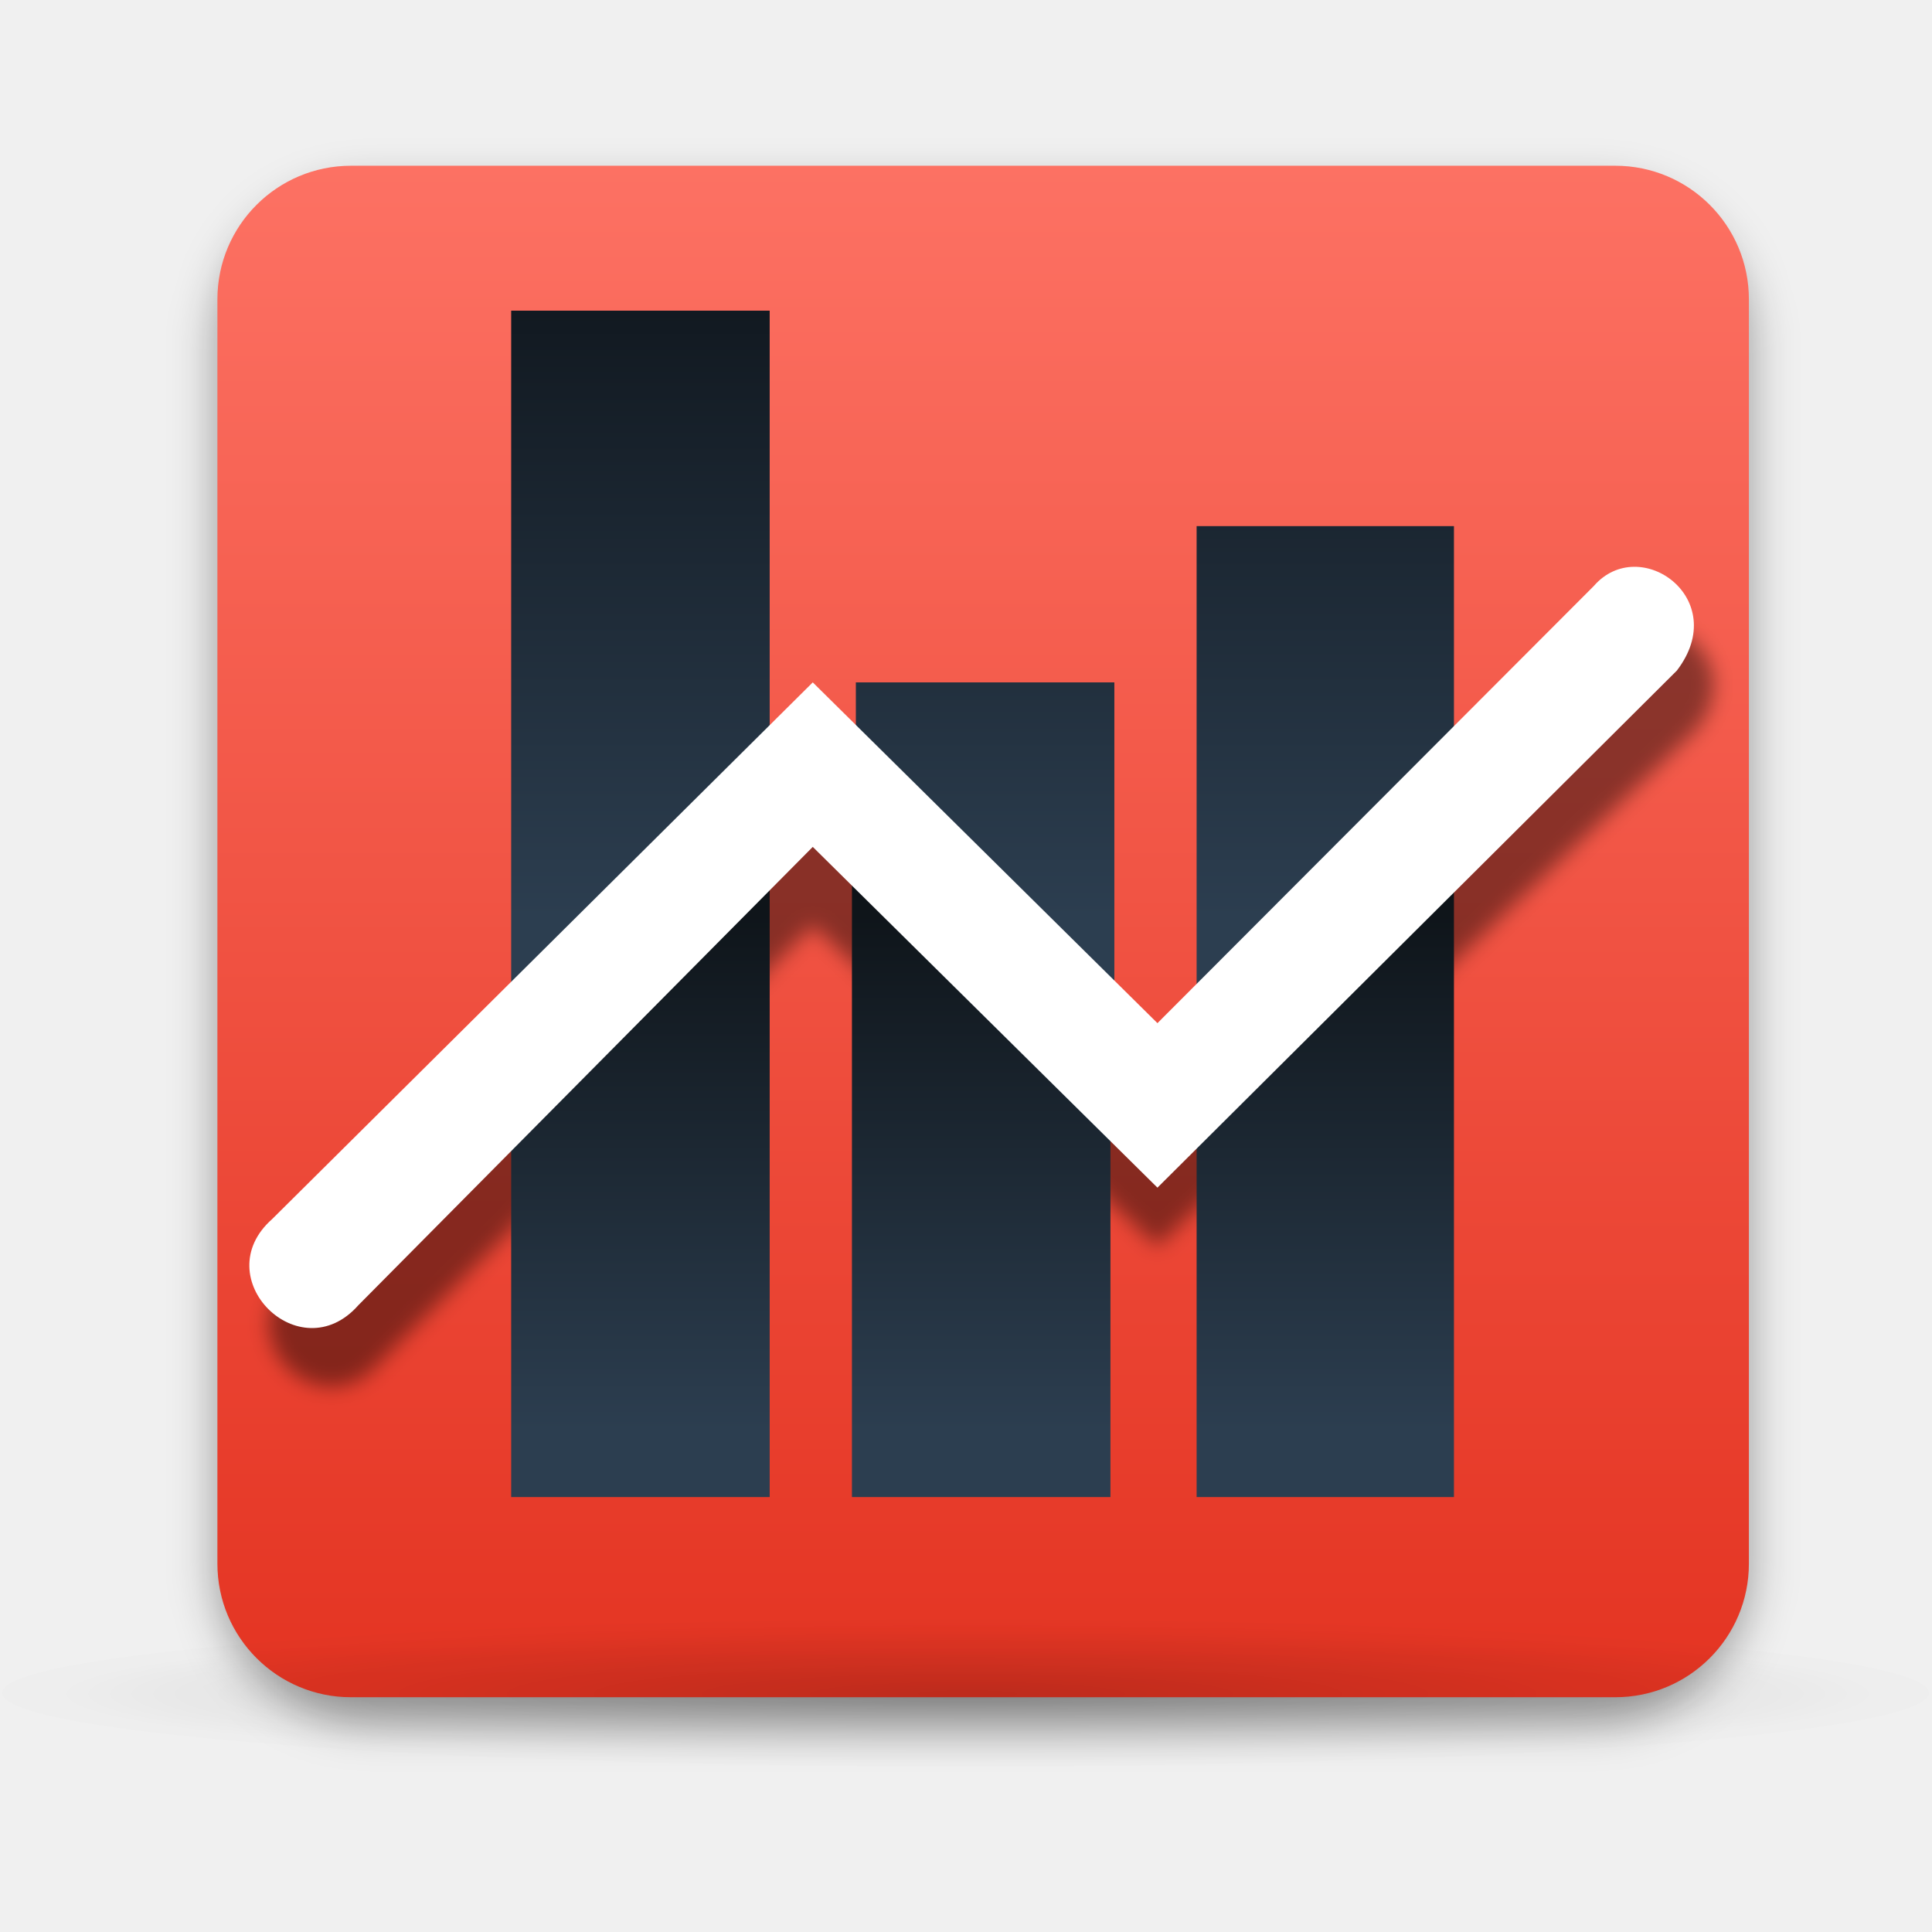
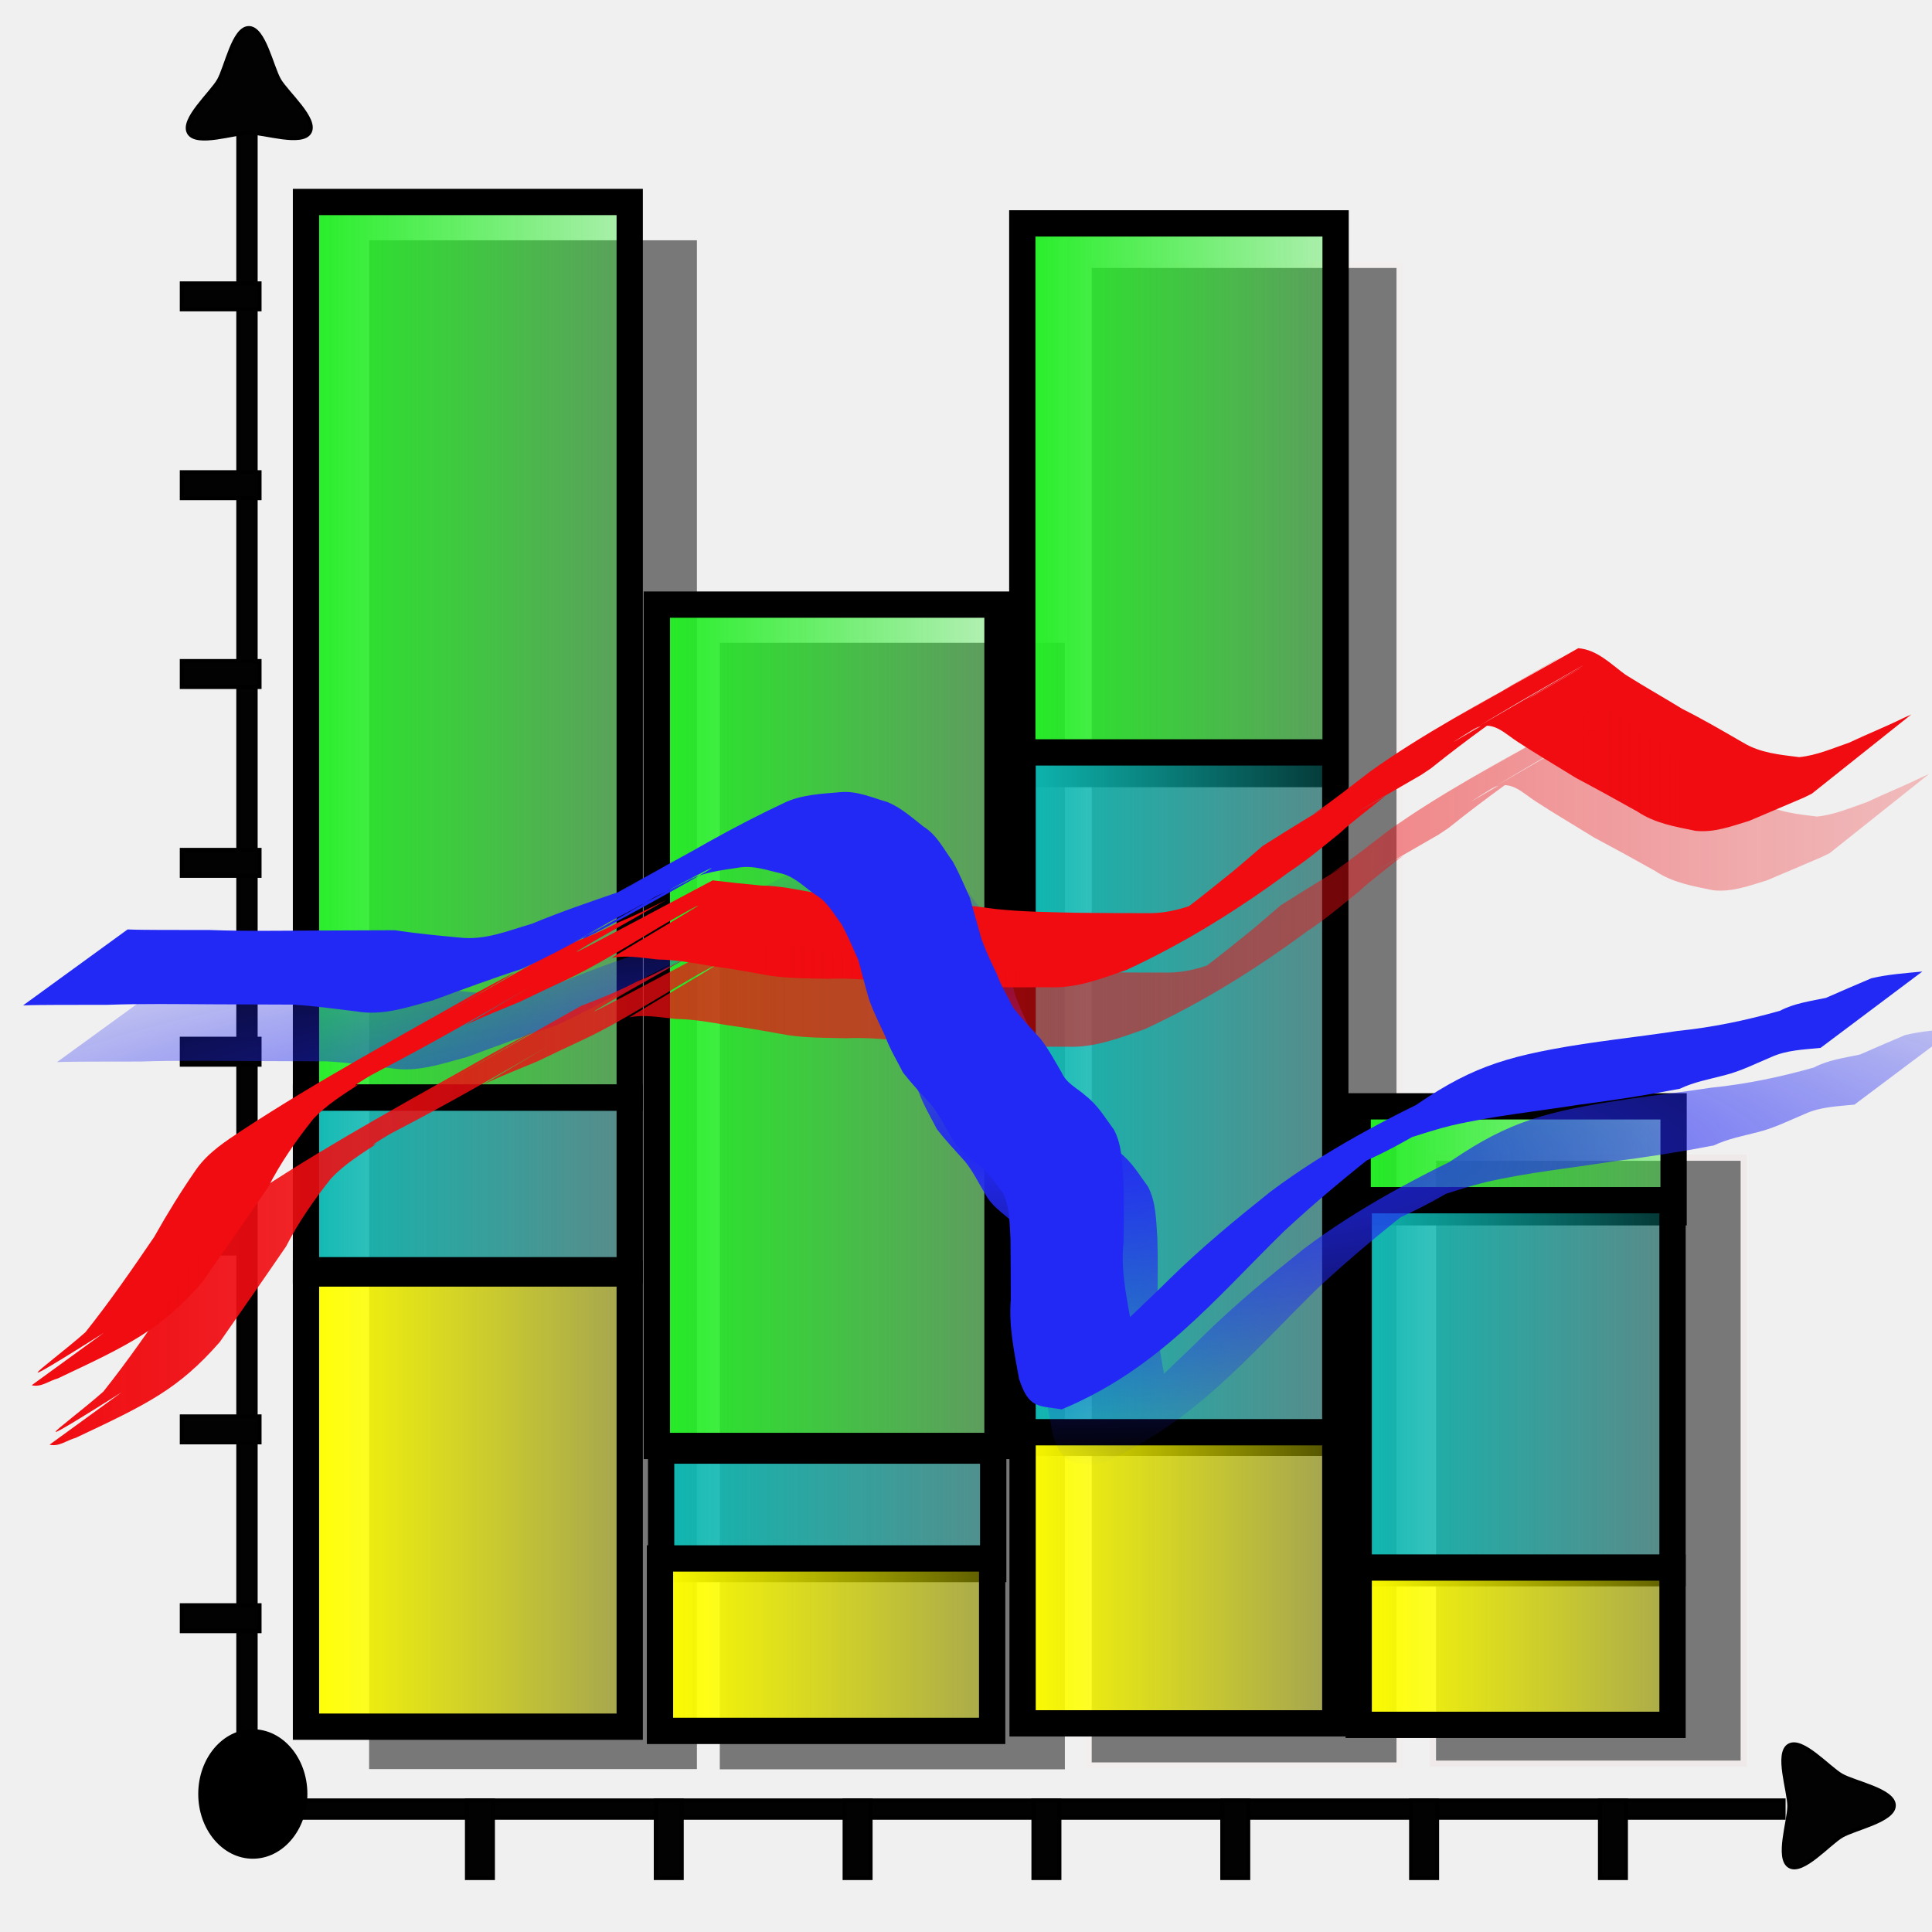
- <svg xmlns="http://www.w3.org/2000/svg" xmlns:xlink="http://www.w3.org/1999/xlink" width="256" height="256" id="svg11454" version="1.0">
+ <svg xmlns="http://www.w3.org/2000/svg" xmlns:xlink="http://www.w3.org/1999/xlink" width="48" height="48" id="svg11454" version="1.0">
  <defs id="defs11456">
-     <linearGradient id="linearGradient14341">
-       <stop style="stop-color:#000000;stop-opacity:0.519" offset="0" id="stop14337" />
-       <stop style="stop-color:#000000;stop-opacity:0.02" offset="1" id="stop14339" />
-     </linearGradient>
-     <linearGradient id="linearGradient14238">
-       <stop style="stop-color:#10171e;stop-opacity:1" offset="0" id="stop14234" />
-       <stop style="stop-color:#2c3e50;stop-opacity:1" offset="1" id="stop14236" />
-     </linearGradient>
-     <linearGradient id="linearGradient14230">
-       <stop style="stop-color:#2c3e50;stop-opacity:1;" offset="0" id="stop14226" />
-       <stop style="stop-color:#0c1115;stop-opacity:1" offset="1" id="stop14228" />
-     </linearGradient>
-     <linearGradient id="linearGradient14469">
-       <stop id="stop14465" offset="0" style="stop-color:#2c3e50;stop-opacity:1" />
-       <stop id="stop14467" offset="1" style="stop-color:#ea6254;stop-opacity:0;" />
-     </linearGradient>
-     <linearGradient id="linearGradient14418">
-       <stop style="stop-color:#fd7264;stop-opacity:1" offset="0" id="stop14414" />
-       <stop style="stop-color:#e43422;stop-opacity:1" offset="1" id="stop14416" />
+     <linearGradient id="linearGradient3067">
+       <stop style="stop-color:yellow;stop-opacity:1;" offset="0" id="stop3069" />
+       <stop style="stop-color:yellow;stop-opacity:0;" offset="1" id="stop3071" />
    </linearGradient>
    <linearGradient id="linearGradient4733">
      <stop style="stop-color:black;stop-opacity:1;" offset="0" id="stop4735" />
      <stop style="stop-color:black;stop-opacity:0;" offset="1" id="stop4737" />
    </linearGradient>
-     <linearGradient xlink:href="#linearGradient4733" id="linearGradient11620" gradientUnits="userSpaceOnUse" x1="181" y1="427" x2="544" y2="427" />
-     <linearGradient xlink:href="#linearGradient4733" id="linearGradient11622" gradientUnits="userSpaceOnUse" x1="181" y1="427" x2="544" y2="427" />
-     <linearGradient xlink:href="#linearGradient4733" id="linearGradient11624" gradientUnits="userSpaceOnUse" x1="181" y1="427" x2="544" y2="427" />
-     <linearGradient xlink:href="#linearGradient4733" id="linearGradient11626" gradientUnits="userSpaceOnUse" gradientTransform="matrix(0.998,0,0,1.33,-392,126)" x1="181" y1="427" x2="544" y2="427" />
-     <linearGradient xlink:href="#linearGradient4733" id="linearGradient11628" gradientUnits="userSpaceOnUse" gradientTransform="matrix(0.992,0,0,2.72,-387,-173)" x1="181" y1="427" x2="544" y2="427" />
-     <linearGradient xlink:href="#linearGradient4733" id="linearGradient11630" gradientUnits="userSpaceOnUse" gradientTransform="matrix(0.99,0,0,4.4,-386,-1910)" x1="181" y1="427" x2="544" y2="427" />
-     <radialGradient xlink:href="#linearGradient14469" id="radialGradient14454" gradientUnits="userSpaceOnUse" gradientTransform="rotate(180,-19.3,16.5)" cx="-19.2" cy="16.5" fx="-19.2" fy="16.5" r="19.5" />
-     <linearGradient xlink:href="#linearGradient14230" id="linearGradient14232" x1="-25" y1="29.2" x2="-25" y2="14.8" gradientUnits="userSpaceOnUse" gradientTransform="translate(2)" />
-     <linearGradient xlink:href="#linearGradient14238" id="linearGradient14240" x1="-28.2" y1="-0.266" x2="-28.2" y2="16.1" gradientUnits="userSpaceOnUse" gradientTransform="translate(2)" />
-     <linearGradient xlink:href="#linearGradient14418" id="linearGradient14242" x1="-34.6" y1="-3.62" x2="-34.6" y2="35.7" gradientUnits="userSpaceOnUse" gradientTransform="translate(2)" />
-     <filter style="color-interpolation-filters:sRGB" id="filter14329" x="-0.036" width="1.07" y="-0.036" height="1.07">
-       <feGaussianBlur stdDeviation="0.586" id="feGaussianBlur14331" />
-     </filter>
-     <radialGradient xlink:href="#linearGradient14341" id="radialGradient14343" cx="-27.2" cy="23.2" fx="-27.2" fy="23.2" r="21.5" gradientUnits="userSpaceOnUse" gradientTransform="matrix(1.09,0,0,0.083,12,34)" />
-     <filter style="color-interpolation-filters:sRGB" id="filter14450" x="-0.017" width="1.03" y="-0.031" height="1.06">
-       <feGaussianBlur stdDeviation="0.253" id="feGaussianBlur14452" />
-     </filter>
+     <linearGradient id="linearGradient11408">
+       <stop style="stop-color:#0eb8b2;stop-opacity:1;" offset="0" id="stop11410" />
+       <stop style="stop-color:#0eb8b2;stop-opacity:0;" offset="1" id="stop11412" />
+     </linearGradient>
+     <linearGradient id="linearGradient11392">
+       <stop style="stop-color:#24ee26;stop-opacity:1;" offset="0" id="stop11394" />
+       <stop style="stop-color:#24ee26;stop-opacity:0;" offset="1" id="stop11396" />
+     </linearGradient>
+     <linearGradient id="linearGradient11373">
+       <stop style="stop-color:#0eb8b2;stop-opacity:1;" offset="0" id="stop11375" />
+       <stop style="stop-color:#0eb8b2;stop-opacity:0;" offset="1" id="stop11377" />
+     </linearGradient>
+     <linearGradient id="linearGradient11357">
+       <stop style="stop-color:#24ee26;stop-opacity:1;" offset="0" id="stop11359" />
+       <stop style="stop-color:#24ee26;stop-opacity:0;" offset="1" id="stop11361" />
+     </linearGradient>
+     <linearGradient id="linearGradient11346">
+       <stop style="stop-color:#0eb8b2;stop-opacity:1;" offset="0" id="stop11348" />
+       <stop style="stop-color:#0eb8b2;stop-opacity:0;" offset="1" id="stop11350" />
+     </linearGradient>
+     <linearGradient id="linearGradient11314">
+       <stop style="stop-color:#24ee26;stop-opacity:1;" offset="0" id="stop11316" />
+       <stop style="stop-color:#24ee26;stop-opacity:0;" offset="1" id="stop11318" />
+     </linearGradient>
+     <linearGradient id="linearGradient11306">
+       <stop style="stop-color:#0eb8b2;stop-opacity:1;" offset="0" id="stop11308" />
+       <stop style="stop-color:#0eb8b2;stop-opacity:0;" offset="1" id="stop11310" />
+     </linearGradient>
+     <linearGradient id="linearGradient11290">
+       <stop style="stop-color:#24ee26;stop-opacity:1;" offset="0" id="stop11292" />
+       <stop style="stop-color:#24ee26;stop-opacity:0;" offset="1" id="stop11294" />
+     </linearGradient>
+     <linearGradient id="linearGradient4644">
+       <stop style="stop-color:#2329f4;stop-opacity:1;" offset="0" id="stop4646" />
+       <stop style="stop-color:#2329f4;stop-opacity:0;" offset="1" id="stop4648" />
+     </linearGradient>
+     <linearGradient id="linearGradient4628">
+       <stop style="stop-color:#f00c11;stop-opacity:1;" offset="0" id="stop4630" />
+       <stop style="stop-color:#f00c11;stop-opacity:0;" offset="1" id="stop4632" />
+     </linearGradient>
+     <linearGradient xlink:href="#linearGradient4733" id="linearGradient11620" gradientUnits="userSpaceOnUse" x1="181.459" y1="427.362" x2="544.327" y2="427.362" />
+     <linearGradient xlink:href="#linearGradient4733" id="linearGradient11622" gradientUnits="userSpaceOnUse" x1="181.459" y1="427.362" x2="544.327" y2="427.362" />
+     <linearGradient xlink:href="#linearGradient4733" id="linearGradient11624" gradientUnits="userSpaceOnUse" x1="181.459" y1="427.362" x2="544.327" y2="427.362" />
+     <linearGradient xlink:href="#linearGradient4733" id="linearGradient11626" gradientUnits="userSpaceOnUse" gradientTransform="matrix(0.99801,0,0,1.332936,-391.8582,125.6866)" x1="181.459" y1="427.362" x2="544.327" y2="427.362" />
+     <linearGradient xlink:href="#linearGradient4733" id="linearGradient11628" gradientUnits="userSpaceOnUse" gradientTransform="matrix(0.992374,0,0,2.724802,-387.3596,-173.1325)" x1="181.459" y1="427.362" x2="544.327" y2="427.362" />
+     <linearGradient xlink:href="#linearGradient4733" id="linearGradient11630" gradientUnits="userSpaceOnUse" gradientTransform="matrix(0.990354,0,0,4.401673,-385.933,-1913.401)" x1="181.459" y1="427.362" x2="544.327" y2="427.362" />
+     <linearGradient xlink:href="#linearGradient11290" id="linearGradient3852" gradientUnits="userSpaceOnUse" gradientTransform="matrix(0.136203,0,0,0.136203,116.6704,-9.84644)" x1="-795.607" y1="206.209" x2="-666.788" y2="206.209" />
+     <linearGradient xlink:href="#linearGradient11306" id="linearGradient3854" gradientUnits="userSpaceOnUse" gradientTransform="matrix(0.136203,0,0,0.136203,116.6704,-9.84644)" x1="-795.607" y1="347.638" x2="-673.253" y2="347.638" />
+     <linearGradient xlink:href="#linearGradient3067" id="linearGradient3856" gradientUnits="userSpaceOnUse" gradientTransform="matrix(3.158706,0,0,3.158706,80.30318,-6.127815)" x1="-22.832" y1="17.423" x2="-17.261" y2="17.423" />
+     <linearGradient xlink:href="#linearGradient11314" id="linearGradient3858" gradientUnits="userSpaceOnUse" gradientTransform="matrix(0.136203,0,0,0.136203,116.6704,-9.84644)" x1="-702.749" y1="305.638" x2="-575.824" y2="305.638" />
+     <linearGradient xlink:href="#linearGradient11346" id="linearGradient3860" gradientUnits="userSpaceOnUse" gradientTransform="matrix(0.136203,0,0,0.136203,116.6704,-9.84644)" x1="-701.607" y1="433.924" x2="-564.037" y2="433.924" />
+     <linearGradient xlink:href="#linearGradient3067" id="linearGradient3862" gradientUnits="userSpaceOnUse" gradientTransform="matrix(0.136203,0,0,0.136203,116.6704,-9.57403)" x1="-701.892" y1="467.638" x2="-564.323" y2="467.638" />
+     <linearGradient xlink:href="#linearGradient11357" id="linearGradient3864" gradientUnits="userSpaceOnUse" gradientTransform="matrix(0.136203,0,0,0.136203,116.6704,-9.84644)" x1="-605.892" y1="166.209" x2="-483.163" y2="166.209" />
+     <linearGradient xlink:href="#linearGradient11373" id="linearGradient3866" gradientUnits="userSpaceOnUse" gradientTransform="matrix(0.136203,0,0,0.136203,116.6704,-9.84644)" x1="-605.321" y1="324.781" x2="-486.967" y2="324.781" />
+     <linearGradient xlink:href="#linearGradient3067" id="linearGradient3868" gradientUnits="userSpaceOnUse" gradientTransform="matrix(3.158706,0,0,3.158706,-1.823179,-6.127815)" x1="11.349" y1="18.31" x2="16.636" y2="18.31" />
+     <linearGradient xlink:href="#linearGradient11392" id="linearGradient3870" gradientUnits="userSpaceOnUse" gradientTransform="matrix(0.136203,0,0,0.136203,116.6704,-9.84644)" x1="-516.605" y1="341.126" x2="-381.235" y2="341.126" />
+     <linearGradient xlink:href="#linearGradient11408" id="linearGradient3872" gradientUnits="userSpaceOnUse" gradientTransform="matrix(0.136203,0,0,0.136203,116.6704,-9.84644)" x1="-516.747" y1="401.336" x2="-400.487" y2="401.336" />
+     <linearGradient xlink:href="#linearGradient3067" id="linearGradient3874" gradientUnits="userSpaceOnUse" gradientTransform="matrix(0.136203,0,0,0.136203,116.6704,-9.84644)" x1="-516.747" y1="470.036" x2="-384.325" y2="470.036" />
+     <radialGradient xlink:href="#linearGradient4644" id="radialGradient3876" gradientUnits="userSpaceOnUse" gradientTransform="matrix(0.219481,3.904186e-8,0,4.427511e-2,-46.118,15.4531)" cx="363.429" cy="476.362" fx="363.429" fy="476.362" r="251.443" />
+     <linearGradient xlink:href="#linearGradient4628" id="linearGradient3878" gradientUnits="userSpaceOnUse" gradientTransform="matrix(0.136203,0,0,0.136203,-15.85271,-28.33802)" x1="110.016" y1="454.934" x2="759.385" y2="454.934" />
  </defs>
-   <g id="layer1" transform="translate(38.8,213)">
-     <g id="g14352" transform="matrix(5.19,0,0,5.19,181,-175)">
-       <rect ry="3.89" rx="3.89" style="fill:#000000;fill-opacity:0.373;stroke:none;stroke-width:0.585;stroke-miterlimit:4;stroke-dasharray:none;filter:url(#filter14329)" id="rect14208" width="39.1" height="39.1" x="-36.8" y="-2.49" />
-       <rect ry="3.41" rx="3.41" y="-3.09" x="-36.8" height="39.1" width="39.1" id="rect14280" style="fill:url(#linearGradient14242);fill-opacity:1;stroke-width:0.585;stroke-miterlimit:4;stroke-dasharray:none" />
-       <path style="color:#000000;font-style:normal;font-variant:normal;font-weight:normal;font-stretch:normal;font-size:medium;line-height:normal;font-family:sans-serif;font-variant-ligatures:normal;font-variant-position:normal;font-variant-caps:normal;font-variant-numeric:normal;font-variant-alternates:normal;font-feature-settings:normal;text-indent:0;text-align:start;text-decoration:none;text-decoration-line:none;text-decoration-style:solid;text-decoration-color:#000000;letter-spacing:normal;word-spacing:normal;text-transform:none;writing-mode:lr-tb;direction:ltr;text-orientation:mixed;dominant-baseline:auto;baseline-shift:baseline;text-anchor:start;white-space:normal;shape-padding:0;clip-rule:nonzero;display:inline;overflow:visible;visibility:visible;opacity:1;isolation:auto;mix-blend-mode:normal;color-interpolation:sRGB;color-interpolation-filters:linearRGB;solid-color:#000000;solid-opacity:1;vector-effect:none;fill:#000000;fill-opacity:0.431;fill-rule:nonzero;stroke:none;stroke-width:3;stroke-linecap:round;stroke-linejoin:miter;stroke-miterlimit:4;stroke-dasharray:none;stroke-dashoffset:0;stroke-opacity:1;color-rendering:auto;image-rendering:auto;shape-rendering:auto;text-rendering:auto;enable-background:accumulate;filter:url(#filter14450)" d="m -1.16,9.1 -11.64,11.2 -8.8,-8.7 -13.3,13.7 c -1.7,1.5 0.7,3.9 2.2,2.2 l 11.1,-11.2 8.8,8.2 L 0.96,11.3 C 2.37,9.5 0.01,7.8 -1.16,9.1 Z" id="path14561" />
-       <path d="m -5.23,30.9 v 0 -15.8 l -6.57,6.5 v 9.3 h 6.47 z m -15.37,0 v 0 -15.8 l 6.6,6.5 v 9.3 h -6.5 z m -2.1,0 v 0 -15.8 l -6.6,6.5 v 9.3 h 6.5 z" style="fill:url(#linearGradient14232);fill-opacity:1;stroke-width:0.391;stroke-miterlimit:4;stroke-dasharray:none" id="path14340" />
-       <path d="m -29.3,0.61 v 0 17.49 l 6.6,-6.5 V 0.61 h -6.5 z m 15.4,9.49 v 0 8 l -6.6,-6.5 v -1.5 h 6.5 z m 2.1,-3.99 v 0 11.99 l 6.57,-6.5 V 6.11 h -6.47 z" style="fill:url(#linearGradient14240);fill-opacity:1;stroke-width:0.391;stroke-miterlimit:4;stroke-dasharray:none" id="path14319" />
-       <path id="path14494" d="M -1.66,7.64 -12.8,18.8 -21.6,10.1 -35.4,23.8 c -1.7,1.5 0.7,3.9 2.2,2.2 L -21.6,14.3 -12.8,23 0.46,9.8 C 1.87,7.96 -0.49,6.29 -1.66,7.64 Z" style="color:#000000;font-style:normal;font-variant:normal;font-weight:normal;font-stretch:normal;font-size:medium;line-height:normal;font-family:sans-serif;font-variant-ligatures:normal;font-variant-position:normal;font-variant-caps:normal;font-variant-numeric:normal;font-variant-alternates:normal;font-feature-settings:normal;text-indent:0;text-align:start;text-decoration:none;text-decoration-line:none;text-decoration-style:solid;text-decoration-color:#000000;letter-spacing:normal;word-spacing:normal;text-transform:none;writing-mode:lr-tb;direction:ltr;text-orientation:mixed;dominant-baseline:auto;baseline-shift:baseline;text-anchor:start;white-space:normal;shape-padding:0;clip-rule:nonzero;display:inline;overflow:visible;visibility:visible;opacity:1;isolation:auto;mix-blend-mode:normal;color-interpolation:sRGB;color-interpolation-filters:linearRGB;solid-color:#000000;solid-opacity:1;vector-effect:none;fill:#ffffff;fill-opacity:1;fill-rule:nonzero;stroke:none;stroke-width:3;stroke-linecap:round;stroke-linejoin:miter;stroke-miterlimit:4;stroke-dasharray:none;stroke-dashoffset:0;stroke-opacity:1;color-rendering:auto;image-rendering:auto;shape-rendering:auto;text-rendering:auto;enable-background:accumulate" />
-       <ellipse ry="1.88" rx="24.6" cy="35.9" cx="-17.7" id="path14335" style="opacity:0.331;fill:url(#radialGradient14343);fill-opacity:1;stroke:none;stroke-width:0;stroke-linecap:round;stroke-miterlimit:4;stroke-dasharray:none;stroke-opacity:1" />
+   <g id="layer1">
+     <g id="g3805" transform="matrix(0.688905,0,0,0.688905,1.829184,3.578211)">
+       <g style="opacity:0.5" transform="matrix(0.136203,0,0,0.136203,109.7291,-79.97253)" id="g5743">
+         <g transform="translate(-516.3536,151.5111)" style="fill:black;fill-opacity:1" id="g2902">
+           <g transform="translate(-390.4951,232.1715)" id="g4703" style="fill:black;fill-opacity:1">
+             <rect style="opacity:1;fill:black;fill-opacity:1;stroke:black;stroke-width:1.082;stroke-linecap:butt;stroke-miterlimit:4;stroke-dasharray:none;stroke-opacity:1" id="rect4705" width="85.714" height="237.143" x="180" y="229.505" />
+             <rect style="opacity:1;fill:black;fill-opacity:1;stroke:black;stroke-width:1.082;stroke-linecap:butt;stroke-miterlimit:4;stroke-dasharray:none;stroke-opacity:1" id="rect4707" width="85.714" height="45.714" x="180" y="466.648" />
+             <rect style="opacity:1;fill:black;fill-opacity:1;stroke:black;stroke-width:1.082;stroke-linecap:butt;stroke-miterlimit:4;stroke-dasharray:none;stroke-opacity:1" id="rect4709" width="85.714" height="120" x="180" y="513.219" />
+           </g>
+           <rect y="568.382" x="-117.504" height="296.937" width="90.019" id="rect4711" style="fill:black;fill-opacity:1;stroke:black;stroke-width:1.349;stroke-linecap:butt;stroke-miterlimit:4;stroke-dasharray:none;stroke-opacity:1" />
+           <rect y="467.657" x="-20.515" height="397.316" width="82.325" id="rect4719" style="fill:black;fill-opacity:1;stroke:#f3ebeb;stroke-width:1.614;stroke-linecap:butt;stroke-miterlimit:4;stroke-dasharray:none;stroke-opacity:1" />
+           <rect y="704.048" x="70.644" height="160.452" width="82.293" id="rect4731" style="fill:black;fill-opacity:1;stroke:#efe1e1;stroke-width:1.642;stroke-linecap:butt;stroke-miterlimit:4;stroke-dasharray:none;stroke-opacity:1" />
+         </g>
+       </g>
+       <rect y="2.09" x="8.38" height="32.3" width="11.675" id="rect10341" style="fill:url(#linearGradient3852);fill-opacity:1;stroke:black;stroke-width:0.948;stroke-linecap:butt;stroke-miterlimit:4;stroke-dasharray:none;stroke-opacity:1" />
+       <rect y="34.39" x="8.38" height="6.226" width="11.675" id="rect10343" style="fill:url(#linearGradient3854);fill-opacity:1;stroke:black;stroke-width:0.948;stroke-linecap:butt;stroke-miterlimit:4;stroke-dasharray:none;stroke-opacity:1" />
+       <rect y="40.733" x="8.38" height="16.344" width="11.675" id="rect10345" style="fill:url(#linearGradient3856);fill-opacity:1;stroke:black;stroke-width:0.948;stroke-linecap:butt;stroke-miterlimit:4;stroke-dasharray:none;stroke-opacity:1" />
+       <rect y="16.611" x="21.033" height="30.342" width="12.285" id="rect10347" style="fill:url(#linearGradient3858);fill-opacity:1;stroke:black;stroke-width:0.948;stroke-linecap:butt;stroke-miterlimit:4;stroke-dasharray:none;stroke-opacity:1" />
+       <rect y="47.12" x="21.188" height="4.271" width="11.976" id="rect10349" style="fill:url(#linearGradient3860);fill-opacity:1;stroke:black;stroke-width:0.948;stroke-linecap:butt;stroke-miterlimit:4;stroke-dasharray:none;stroke-opacity:1" />
+       <rect y="51.01" x="21.147" height="6.219" width="11.979" id="rect10351" style="fill:url(#linearGradient3862);fill-opacity:1;stroke:black;stroke-width:0.948;stroke-linecap:butt;stroke-miterlimit:4;stroke-dasharray:none;stroke-opacity:1" />
+       <rect y="2.862" x="34.213" height="19.86" width="11.299" id="rect10355" style="fill:url(#linearGradient3864);fill-opacity:1;stroke:black;stroke-width:0.948;stroke-linecap:butt;stroke-miterlimit:4;stroke-dasharray:none;stroke-opacity:1" />
+       <rect y="21.941" x="34.224" height="24.898" width="11.277" id="rect10357" style="fill:url(#linearGradient3866);fill-opacity:1;stroke:black;stroke-width:0.948;stroke-linecap:butt;stroke-miterlimit:4;stroke-dasharray:none;stroke-opacity:1" />
+       <rect y="46.458" x="34.224" height="10.499" width="11.277" id="rect10359" style="fill:url(#linearGradient3868);fill-opacity:1;stroke:black;stroke-width:0.948;stroke-linecap:butt;stroke-miterlimit:4;stroke-dasharray:none;stroke-opacity:1" />
+       <rect y="34.705" x="46.307" height="3.821" width="11.394" id="rect10363" style="fill:url(#linearGradient3870);fill-opacity:1;stroke:black;stroke-width:0.948;stroke-linecap:butt;stroke-miterlimit:4;stroke-dasharray:none;stroke-opacity:1" />
+       <rect y="38.09" x="46.345" height="13.453" width="11.318" id="rect10365" style="fill:url(#linearGradient3872);fill-opacity:1;stroke:black;stroke-width:0.948;stroke-linecap:butt;stroke-miterlimit:4;stroke-dasharray:none;stroke-opacity:1" />
+       <rect y="51.338" x="46.345" height="5.673" width="11.318" id="rect10367" style="fill:url(#linearGradient3874);fill-opacity:1;stroke:black;stroke-width:0.948;stroke-linecap:butt;stroke-miterlimit:4;stroke-dasharray:none;stroke-opacity:1" />
+       <rect y="-0.776" x="5.94" height="58.84" width="0.623" id="rect4576" style="fill:#020202;fill-opacity:1;stroke:black;stroke-width:0.147;stroke-linecap:butt;stroke-miterlimit:4;stroke-dasharray:none;stroke-opacity:1" />
+       <rect transform="matrix(0,-1,1,0,0,0)" y="7.805" x="-60.363" height="53.864" width="0.628" id="rect5463" style="fill:#020202;fill-opacity:1;stroke:black;stroke-width:0.142;stroke-linecap:butt;stroke-miterlimit:4;stroke-dasharray:none;stroke-opacity:1" />
+       <path transform="matrix(0.136203,0,0,0.136203,-16.39751,-13.62806)" d="M 182.857,96.934 C 180.878,100.398 170.888,96.987 166.898,97.005 C 162.908,97.022 152.949,100.522 150.939,97.076 C 148.929,93.629 156.878,86.683 158.857,83.219 C 160.837,79.755 162.785,69.381 166.775,69.363 C 170.765,69.345 172.806,79.702 174.816,83.148 C 176.826,86.595 184.837,93.47 182.857,96.934 z " id="path5467" style="fill:#020202;fill-opacity:1;stroke:black;stroke-width:1.082;stroke-linecap:butt;stroke-miterlimit:4;stroke-dasharray:none;stroke-opacity:1" />
+       <path transform="matrix(0,0.136203,-0.136203,0,75.08926,37.20085)" d="M 182.857,96.934 C 180.878,100.398 170.888,96.987 166.898,97.005 C 162.908,97.022 152.949,100.522 150.939,97.076 C 148.929,93.629 156.878,86.683 158.857,83.219 C 160.837,79.755 162.785,69.381 166.775,69.363 C 170.765,69.345 172.806,79.702 174.816,83.148 C 176.826,86.595 184.837,93.47 182.857,96.934 z " id="path5469" style="fill:#020202;fill-opacity:1;stroke:black;stroke-width:1.082;stroke-linecap:butt;stroke-miterlimit:4;stroke-dasharray:none;stroke-opacity:1" />
+       <rect y="5.027" x="3.902" height="0.934" width="2.802" id="rect5471" style="fill:#020202;fill-opacity:1;stroke:black;stroke-width:0.147;stroke-linecap:butt;stroke-miterlimit:4;stroke-dasharray:none;stroke-opacity:1" />
+       <rect y="11.837" x="3.902" height="0.934" width="2.802" id="rect5473" style="fill:#020202;fill-opacity:1;stroke:black;stroke-width:0.147;stroke-linecap:butt;stroke-miterlimit:4;stroke-dasharray:none;stroke-opacity:1" />
+       <rect y="18.647" x="3.902" height="0.934" width="2.802" id="rect5475" style="fill:#020202;fill-opacity:1;stroke:black;stroke-width:0.147;stroke-linecap:butt;stroke-miterlimit:4;stroke-dasharray:none;stroke-opacity:1" />
+       <rect y="45.888" x="3.902" height="0.934" width="2.802" id="rect5477" style="fill:#020202;fill-opacity:1;stroke:black;stroke-width:0.147;stroke-linecap:butt;stroke-miterlimit:4;stroke-dasharray:none;stroke-opacity:1" />
+       <rect y="32.268" x="3.902" height="0.934" width="2.802" id="rect5479" style="fill:#020202;fill-opacity:1;stroke:black;stroke-width:0.147;stroke-linecap:butt;stroke-miterlimit:4;stroke-dasharray:none;stroke-opacity:1" />
+       <path d="M 3.17,30.371 C 3.553,30.388 3.937,30.383 4.32,30.389 C 4.931,30.391 5.541,30.391 6.152,30.391 C 7.393,30.438 8.635,30.416 9.876,30.41 C 10.854,30.408 11.831,30.404 12.809,30.399 C 13.586,30.518 14.366,30.591 15.148,30.664 C 16.053,30.771 16.896,30.413 17.752,30.165 C 18.811,29.725 19.898,29.359 20.98,28.986 C 25.625,26.464 9.536,35.671 22.58,28.087 C 21.331,28.808 20.085,29.534 18.832,30.249 C 17.379,31.078 21.719,28.557 23.18,27.742 C 24.442,27.039 18.194,30.664 19.418,29.896 C 19.533,29.824 29.682,23.975 19.833,29.653 C 18.044,30.547 26.805,25.734 25.069,26.726 C 23.839,27.428 22.611,28.133 21.383,28.837 C 23.176,27.718 25.012,26.664 26.921,25.772 C 27.54,25.501 28.205,25.48 28.865,25.42 C 29.467,25.362 30.013,25.615 30.575,25.777 C 31.073,25.984 31.461,26.341 31.879,26.666 C 32.366,26.972 32.598,27.476 32.923,27.909 C 33.158,28.335 33.348,28.785 33.547,29.229 C 33.692,29.726 33.823,30.227 33.967,30.724 C 34.127,31.158 34.325,31.58 34.526,31.996 C 34.674,32.42 34.917,32.8 35.112,33.197 C 35.417,33.585 35.754,33.943 36.088,34.305 C 36.385,34.689 36.61,35.114 36.854,35.531 C 37.036,35.934 37.429,36.101 37.733,36.378 C 38.16,36.707 38.429,37.173 38.743,37.595 C 39.045,38.176 39.034,38.812 39.083,39.446 C 39.108,40.18 39.094,40.914 39.088,41.648 C 38.982,42.592 39.173,43.498 39.334,44.416 C 39.784,45.533 39.779,44.769 40.424,44.831 C 33.696,49.422 39.342,44.391 40.759,42.964 C 41.896,41.848 43.124,40.836 44.368,39.843 C 46.339,38.359 48.547,37.207 50.766,36.154 C 51.584,35.793 49.251,37.106 48.471,37.542 C 50.892,35.723 52.116,35.145 54.527,34.695 C 56.028,34.41 57.548,34.263 59.058,34.032 C 60.324,33.905 61.55,33.647 62.761,33.305 C 63.278,33.03 63.858,32.959 64.418,32.838 C 64.966,32.599 65.508,32.365 66.057,32.132 C 66.658,31.989 67.285,31.948 67.895,31.889 L 64.225,34.643 C 63.62,34.705 63.005,34.718 62.442,34.976 C 61.889,35.207 61.35,35.48 60.765,35.628 C 60.221,35.773 59.665,35.868 59.151,36.116 C 57.945,36.349 56.735,36.537 55.514,36.692 C 53.98,36.935 52.43,37.091 50.915,37.442 C 49.052,37.888 45.92,39.331 52.748,35.89 C 50.906,36.96 49.159,38.228 47.163,38.993 C 43.759,40.716 52.171,35.933 48.521,38.183 C 47.258,39.161 46.034,40.178 44.865,41.267 C 42.331,43.752 40.331,46.228 36.861,47.677 C 35.978,47.544 35.668,47.634 35.319,46.58 C 35.15,45.632 34.942,44.694 35.021,43.719 C 35.018,42.992 35.018,42.266 35.01,41.54 C 34.973,40.985 34.993,40.418 34.757,39.9 C 34.476,39.534 34.24,39.12 33.843,38.856 C 33.485,38.536 33.081,38.28 32.858,37.832 C 32.621,37.448 32.432,37.039 32.143,36.688 C 31.801,36.308 31.451,35.936 31.135,35.533 C 30.917,35.101 30.661,34.686 30.494,34.226 C 30.294,33.789 30.073,33.36 29.912,32.904 C 29.775,32.43 29.65,31.952 29.523,31.475 C 29.33,31.039 29.144,30.599 28.916,30.179 C 28.628,29.807 28.411,29.368 27.973,29.117 C 27.581,28.85 27.25,28.486 26.772,28.359 C 26.241,28.241 25.732,28.041 25.174,28.146 C 24.541,28.246 23.907,28.307 23.336,28.633 C 22.972,28.806 21.898,29.358 22.245,29.154 C 23.381,28.486 27.323,26.201 25.665,27.171 C 24.27,27.981 22.881,28.8 21.481,29.6 C 21.138,29.797 20.079,30.337 20.422,30.138 C 21.656,29.42 22.892,28.706 24.128,27.99 C 10.38,35.971 33.516,23.094 19.577,30.62 C 18.307,31.305 22.072,29.172 23.319,28.448 C 23.385,28.41 23.189,28.523 23.123,28.56 C 21.748,29.368 20.372,30.176 18.997,30.984 C 27.068,26.278 20.184,30.535 17.394,31.789 C 16.314,32.14 15.25,32.533 14.185,32.927 C 13.27,33.171 12.377,33.494 11.419,33.326 C 10.653,33.237 9.887,33.125 9.117,33.082 C 8.149,33.077 7.182,33.072 6.215,33.07 C 4.956,33.065 3.697,33.044 2.439,33.089 C 1.825,33.09 1.212,33.089 0.599,33.092 C 0.199,33.096 -0.201,33.094 -0.6,33.11 L 3.17,30.371 z " id="path4642" style="fill:url(#radialGradient3876);fill-opacity:1;stroke-width:1.082;stroke-linecap:butt;stroke-miterlimit:4;stroke-dasharray:none" />
+       <rect y="25.457" x="3.902" height="0.934" width="2.802" id="rect5481" style="fill:#020202;fill-opacity:1;stroke:black;stroke-width:0.147;stroke-linecap:butt;stroke-miterlimit:4;stroke-dasharray:none;stroke-opacity:1" />
+       <rect y="52.698" x="3.902" height="0.934" width="2.802" id="rect5483" style="fill:#020202;fill-opacity:1;stroke:black;stroke-width:0.147;stroke-linecap:butt;stroke-miterlimit:4;stroke-dasharray:none;stroke-opacity:1" />
+       <rect y="39.078" x="3.449" height="0.934" width="2.802" id="rect5485" style="fill:#020202;fill-opacity:1;stroke:black;stroke-width:0.147;stroke-linecap:butt;stroke-miterlimit:4;stroke-dasharray:none;stroke-opacity:1" />
+       <rect transform="matrix(0,-1,1,0,0,0)" y="14.186" x="-62.535" height="0.934" width="2.802" id="rect1893" style="fill:#020202;fill-opacity:1;stroke:black;stroke-width:0.147;stroke-linecap:butt;stroke-miterlimit:4;stroke-dasharray:none;stroke-opacity:1" />
+       <rect transform="matrix(0,-1,1,0,0,0)" y="20.996" x="-62.535" height="0.934" width="2.802" id="rect1895" style="fill:#020202;fill-opacity:1;stroke:black;stroke-width:0.147;stroke-linecap:butt;stroke-miterlimit:4;stroke-dasharray:none;stroke-opacity:1" />
+       <rect transform="matrix(0,-1,1,0,0,0)" y="27.806" x="-62.535" height="0.934" width="2.802" id="rect1897" style="fill:#020202;fill-opacity:1;stroke:black;stroke-width:0.147;stroke-linecap:butt;stroke-miterlimit:4;stroke-dasharray:none;stroke-opacity:1" />
+       <rect transform="matrix(0,-1,1,0,0,0)" y="41.426" x="-62.535" height="0.934" width="2.802" id="rect1901" style="fill:#020202;fill-opacity:1;stroke:black;stroke-width:0.147;stroke-linecap:butt;stroke-miterlimit:4;stroke-dasharray:none;stroke-opacity:1" />
+       <rect transform="matrix(0,-1,1,0,0,0)" y="34.616" x="-62.535" height="0.934" width="2.802" id="rect1903" style="fill:#020202;fill-opacity:1;stroke:black;stroke-width:0.147;stroke-linecap:butt;stroke-miterlimit:4;stroke-dasharray:none;stroke-opacity:1" />
+       <rect transform="matrix(0,-1,1,0,0,0)" y="55.047" x="-62.535" height="0.934" width="2.802" id="rect1905" style="fill:#020202;fill-opacity:1;stroke:black;stroke-width:0.147;stroke-linecap:butt;stroke-miterlimit:4;stroke-dasharray:none;stroke-opacity:1" />
+       <rect transform="matrix(0,-1,1,0,0,0)" y="48.237" x="-62.535" height="0.934" width="2.802" id="rect1907" style="fill:#020202;fill-opacity:1;stroke:black;stroke-width:0.147;stroke-linecap:butt;stroke-miterlimit:4;stroke-dasharray:none;stroke-opacity:1" />
+       <path transform="matrix(8.610381e-2,0,0,0.107529,-6.920711,-12.48709)" d="M 178.286 669.505 A 22.857 21.714 0 1 1  132.571,669.505 A 22.857 21.714 0 1 1  178.286 669.505 z" id="path1909" style="fill:black;fill-opacity:1;stroke-width:1.082;stroke-linecap:butt;stroke-miterlimit:4;stroke-dasharray:none" />
+       <path d="M 2.258,42.024 C 2.483,41.917 2.773,41.77 3.038,41.64 C -3.649,45.886 -0.963,44.083 0.427,42.85 C 1.307,41.745 2.11,40.584 2.904,39.417 C 3.378,38.574 3.879,37.76 4.43,36.967 C 4.871,36.353 5.477,35.966 6.097,35.556 C 8.82,33.769 11.692,32.224 14.521,30.617 C 20.268,27.496 5.014,36.068 17.666,28.933 C 18.36,28.673 19.017,28.405 19.671,28.062 C 20.255,27.821 20.82,27.539 21.386,27.258 C 15.007,30.861 19.355,28.512 23.047,26.555 C 23.632,26.627 24.218,26.688 24.805,26.743 C 25.461,26.748 26.101,26.894 26.744,27.005 C 27.452,27.121 28.158,27.245 28.869,27.349 C 29.549,27.416 30.234,27.409 30.917,27.419 C 31.702,27.37 32.471,27.484 33.247,27.588 C 34.235,27.692 35.229,27.702 36.221,27.725 C 37.105,27.736 37.988,27.737 38.872,27.738 C 39.847,27.719 40.685,27.324 41.552,26.942 C 33.578,31.816 37.982,29.034 39.578,27.957 C 40.22,27.512 40.825,27.022 41.433,26.533 C 41.934,26.144 42.404,25.72 42.887,25.311 C 46.749,22.865 50.45,20.876 44.69,24.175 C 45.4,23.695 46.069,23.156 46.75,22.636 C 48.66,21.268 50.736,20.181 52.775,19.012 C 43.904,24.102 52.37,19.247 53.336,18.678 C 54.561,17.956 50.875,20.102 49.638,20.804 C 48.097,21.679 52.718,19.049 54.264,18.183 C 54.942,18.237 55.428,18.745 55.959,19.134 C 56.642,19.565 57.343,19.96 58.032,20.381 C 58.775,20.753 59.491,21.173 60.21,21.589 C 60.837,21.966 61.528,22.022 62.23,22.112 C 62.863,22.049 63.447,21.79 64.042,21.585 C 64.683,21.281 65.337,21.022 65.976,20.708 C 66.075,20.663 66.175,20.618 66.274,20.573 L 62.686,23.43 C 62.589,23.478 62.492,23.525 62.396,23.573 C 61.74,23.852 61.086,24.133 60.43,24.409 C 59.793,24.602 59.169,24.842 58.49,24.769 C 57.756,24.619 57.031,24.5 56.39,24.071 C 55.658,23.659 54.923,23.256 54.181,22.862 C 53.487,22.43 52.782,22.019 52.098,21.572 C 51.608,21.259 51.243,20.827 50.642,21.027 C 50.569,21.065 50.496,21.103 50.423,21.141 C 51.662,20.421 52.9,19.7 54.138,18.979 C 55.604,18.13 51.179,20.632 49.764,21.563 C 49.587,21.68 60.664,15.238 49.209,21.877 C 56.14,17.843 52.497,19.895 50.991,20.964 C 50.294,21.466 49.614,21.984 48.944,22.521 C 48.828,22.599 48.713,22.676 48.597,22.753 C 47.178,23.573 45.759,24.392 44.341,25.211 C 43.4,25.742 48.077,23.046 47.165,23.624 C 46.671,24.024 46.15,24.403 45.678,24.839 C 45.073,25.329 44.475,25.834 43.822,26.262 C 41.994,27.614 40.053,28.821 37.977,29.783 C 37.07,30.097 36.182,30.451 35.193,30.411 C 34.302,30.411 33.411,30.42 32.52,30.4 C 31.528,30.355 30.534,30.315 29.545,30.219 C 28.767,30.154 27.994,30.071 27.211,30.106 C 26.516,30.091 25.818,30.096 25.127,29.995 C 24.416,29.872 23.707,29.734 22.991,29.645 C 22.355,29.535 21.722,29.418 21.073,29.41 C 20.519,29.357 19.948,29.241 19.398,29.352 C 20.37,28.758 23.317,27.031 22.312,27.568 C 20.79,28.382 19.365,29.378 17.807,30.123 C 17.233,30.393 16.659,30.66 16.089,30.936 C 15.431,31.213 14.763,31.469 14.118,31.78 C 20.536,27.981 14.402,31.678 11.051,33.408 C 10.803,33.541 10.555,33.674 10.308,33.806 C 11.302,33.227 12.296,32.648 13.29,32.068 C 14.299,31.483 9.25,34.393 10.306,33.896 C 9.72,34.282 9.124,34.647 8.641,35.161 C 8.026,35.936 7.469,36.729 7.018,37.615 C 6.229,38.77 5.426,39.916 4.626,41.062 C 3.131,42.766 2.022,43.296 -0.572,44.518 C -0.883,44.599 -1.174,44.85 -1.512,44.763 L 2.258,42.024 z " id="path4622" style="fill:#f00c11;fill-opacity:1;stroke-width:1.082;stroke-linecap:butt;stroke-miterlimit:4;stroke-dasharray:none" />
+       <path d="M 2.902,44.167 C 3.127,44.061 3.417,43.914 3.682,43.784 C -3.006,48.029 -0.319,46.227 1.071,44.994 C 1.951,43.889 2.754,42.728 3.548,41.561 C 4.022,40.717 4.523,39.904 5.074,39.111 C 5.515,38.497 6.121,38.109 6.741,37.7 C 9.463,35.913 12.336,34.367 15.165,32.761 C 20.912,29.64 5.657,38.211 18.31,31.077 C 19.004,30.817 19.661,30.549 20.315,30.206 C 20.899,29.964 21.464,29.683 22.029,29.402 C 15.65,33.005 19.998,30.655 23.691,28.698 C 24.276,28.771 24.862,28.832 25.449,28.887 C 26.105,28.892 26.745,29.037 27.388,29.149 C 28.096,29.264 28.802,29.389 29.512,29.493 C 30.193,29.559 30.877,29.553 31.56,29.562 C 32.345,29.514 33.115,29.628 33.891,29.731 C 34.879,29.836 35.872,29.845 36.865,29.868 C 37.748,29.879 38.632,29.881 39.516,29.881 C 40.491,29.863 41.329,29.467 42.196,29.086 C 34.222,33.959 38.626,31.177 40.221,30.1 C 40.863,29.656 41.469,29.166 42.077,28.677 C 42.577,28.288 43.048,27.864 43.531,27.455 C 47.393,25.009 51.094,23.019 45.334,26.319 C 46.044,25.838 46.712,25.299 47.394,24.779 C 49.304,23.412 51.38,22.324 53.419,21.155 C 44.548,26.246 53.014,21.391 53.98,20.822 C 55.205,20.1 51.519,22.246 50.282,22.948 C 48.741,23.822 53.362,21.193 54.908,20.326 C 55.586,20.381 56.072,20.889 56.602,21.278 C 57.285,21.708 57.987,22.104 58.676,22.525 C 59.419,22.897 60.135,23.316 60.854,23.733 C 61.481,24.109 62.172,24.165 62.873,24.255 C 63.506,24.192 64.091,23.934 64.686,23.729 C 65.327,23.424 65.981,23.166 66.62,22.852 C 66.719,22.807 66.819,22.761 66.918,22.716 L 63.329,25.574 C 63.233,25.621 63.136,25.669 63.039,25.716 C 62.384,25.996 61.73,26.277 61.073,26.553 C 60.437,26.746 59.812,26.986 59.134,26.913 C 58.4,26.763 57.675,26.644 57.034,26.215 C 56.302,25.802 55.566,25.4 54.825,25.005 C 54.131,24.574 53.426,24.162 52.742,23.716 C 52.252,23.403 51.887,22.971 51.286,23.171 C 51.213,23.209 51.14,23.247 51.067,23.285 C 52.305,22.564 53.544,21.843 54.782,21.122 C 56.248,20.274 51.823,22.776 50.408,23.706 C 50.231,23.823 61.308,17.381 49.853,24.02 C 56.784,19.987 53.14,22.039 51.634,23.108 C 50.938,23.61 50.258,24.127 49.587,24.665 C 49.472,24.742 49.356,24.82 49.241,24.897 C 47.822,25.716 46.403,26.536 44.984,27.355 C 44.044,27.885 48.721,25.19 47.808,25.768 C 47.314,26.167 46.794,26.547 46.322,26.982 C 45.717,27.472 45.119,27.978 44.466,28.406 C 42.638,29.758 40.697,30.964 38.621,31.926 C 37.713,32.241 36.826,32.595 35.837,32.555 C 34.946,32.555 34.055,32.564 33.164,32.543 C 32.171,32.498 31.178,32.459 30.188,32.363 C 29.411,32.298 28.638,32.214 27.855,32.249 C 27.159,32.235 26.461,32.24 25.771,32.139 C 25.06,32.016 24.351,31.878 23.635,31.788 C 22.998,31.679 22.365,31.562 21.717,31.553 C 21.163,31.5 20.591,31.385 20.042,31.496 C 21.013,30.901 23.961,29.175 22.956,29.712 C 21.434,30.526 20.009,31.522 18.45,32.267 C 17.877,32.536 17.303,32.803 16.733,33.08 C 16.075,33.357 15.406,33.612 14.762,33.923 C 21.18,30.124 15.046,33.822 11.695,35.551 C 11.447,35.684 11.199,35.817 10.952,35.95 C 11.946,35.371 12.94,34.791 13.934,34.212 C 14.943,33.627 9.894,36.537 10.949,36.04 C 10.364,36.425 9.768,36.791 9.285,37.305 C 8.67,38.08 8.113,38.873 7.661,39.759 C 6.872,40.913 6.069,42.059 5.27,43.206 C 3.774,44.91 2.666,45.44 0.072,46.662 C -0.239,46.743 -0.53,46.993 -0.868,46.907 L 2.902,44.167 z " id="path4626" style="fill:url(#linearGradient3878);fill-opacity:1;stroke-width:1.082;stroke-linecap:butt;stroke-miterlimit:4;stroke-dasharray:none" />
+       <path d="M 1.947,28.325 C 2.33,28.343 2.713,28.338 3.096,28.343 C 3.707,28.346 4.318,28.346 4.929,28.346 C 6.169,28.393 7.411,28.371 8.652,28.365 C 9.63,28.363 10.608,28.359 11.586,28.354 C 12.363,28.472 13.143,28.546 13.925,28.619 C 14.83,28.726 15.673,28.368 16.529,28.12 C 17.587,27.68 18.675,27.313 19.757,26.941 C 24.402,24.418 8.313,33.626 21.357,26.042 C 20.107,26.763 18.861,27.489 17.609,28.203 C 16.156,29.032 20.495,26.512 21.956,25.697 C 23.218,24.994 16.971,28.618 18.195,27.851 C 18.31,27.779 28.458,21.93 18.609,27.607 C 16.821,28.502 25.582,23.688 23.845,24.68 C 22.616,25.383 21.388,26.088 20.159,26.792 C 21.953,25.673 23.788,24.619 25.697,23.727 C 26.316,23.456 26.982,23.435 27.642,23.375 C 28.244,23.317 28.789,23.57 29.352,23.732 C 29.849,23.939 30.238,24.296 30.656,24.621 C 31.143,24.927 31.375,25.431 31.699,25.863 C 31.935,26.29 32.125,26.739 32.324,27.184 C 32.468,27.681 32.6,28.182 32.744,28.679 C 32.903,29.113 33.102,29.535 33.303,29.95 C 33.451,30.375 33.694,30.755 33.889,31.152 C 34.193,31.54 34.531,31.897 34.864,32.26 C 35.162,32.643 35.387,33.068 35.631,33.486 C 35.812,33.889 36.206,34.056 36.51,34.333 C 36.937,34.662 37.206,35.128 37.52,35.55 C 37.821,36.131 37.811,36.767 37.86,37.401 C 37.885,38.134 37.871,38.868 37.865,39.602 C 37.759,40.547 37.949,41.452 38.111,42.371 C 38.561,43.488 38.555,42.724 39.201,42.785 C 32.473,47.376 38.119,42.346 39.536,40.919 C 40.673,39.802 41.901,38.791 43.144,37.798 C 45.115,36.314 47.324,35.162 49.542,34.108 C 50.36,33.748 48.028,35.061 47.248,35.497 C 49.668,33.678 50.893,33.1 53.303,32.65 C 54.805,32.365 56.325,32.218 57.835,31.987 C 59.101,31.86 60.327,31.602 61.538,31.259 C 62.055,30.985 62.635,30.914 63.195,30.793 C 63.743,30.554 64.285,30.319 64.833,30.087 C 65.435,29.944 66.061,29.903 66.672,29.843 L 63.002,32.597 C 62.397,32.659 61.782,32.673 61.218,32.93 C 60.666,33.162 60.126,33.435 59.542,33.583 C 58.997,33.728 58.442,33.823 57.927,34.071 C 56.722,34.303 55.511,34.492 54.291,34.647 C 52.756,34.89 51.207,35.045 49.691,35.396 C 47.829,35.843 44.697,37.286 51.525,33.845 C 49.683,34.914 47.935,36.183 45.939,36.947 C 42.536,38.67 50.948,33.888 47.297,36.138 C 46.035,37.115 44.811,38.132 43.642,39.221 C 41.107,41.707 39.108,44.183 35.638,45.632 C 34.755,45.499 34.445,45.589 34.096,44.535 C 33.927,43.587 33.718,42.649 33.798,41.673 C 33.795,40.947 33.795,40.221 33.787,39.495 C 33.75,38.94 33.769,38.373 33.533,37.855 C 33.252,37.489 33.017,37.074 32.619,36.811 C 32.262,36.491 31.858,36.235 31.634,35.787 C 31.398,35.403 31.208,34.993 30.92,34.643 C 30.577,34.263 30.228,33.89 29.912,33.488 C 29.694,33.056 29.438,32.641 29.271,32.181 C 29.07,31.744 28.85,31.314 28.689,30.859 C 28.551,30.385 28.427,29.907 28.3,29.43 C 28.106,28.994 27.921,28.553 27.693,28.134 C 27.404,27.762 27.188,27.323 26.75,27.071 C 26.358,26.805 26.027,26.441 25.549,26.314 C 25.018,26.196 24.509,25.996 23.95,26.101 C 23.318,26.2 22.684,26.262 22.112,26.587 C 21.749,26.761 20.674,27.313 21.022,27.108 C 22.158,26.441 26.1,24.155 24.442,25.126 C 23.047,25.936 21.658,26.754 20.258,27.555 C 19.914,27.752 18.856,28.292 19.198,28.093 C 20.433,27.375 21.669,26.661 22.905,25.945 C 9.157,33.926 32.292,21.048 18.353,28.574 C 17.084,29.26 20.849,27.127 22.096,26.403 C 22.161,26.365 21.965,26.478 21.9,26.515 C 20.524,27.323 19.149,28.131 17.773,28.939 C 25.845,24.232 18.961,28.489 16.171,29.744 C 15.091,30.095 14.027,30.488 12.961,30.882 C 12.047,31.126 11.154,31.449 10.195,31.281 C 9.429,31.191 8.664,31.079 7.894,31.036 C 6.926,31.031 5.959,31.027 4.991,31.025 C 3.733,31.019 2.473,30.998 1.215,31.044 C 0.602,31.044 -0.011,31.044 -0.625,31.047 C -1.024,31.051 -1.424,31.048 -1.823,31.065 L 1.947,28.325 z " id="path4640" style="fill:#2329f4;fill-opacity:1;stroke-width:1.082;stroke-linecap:butt;stroke-miterlimit:4;stroke-dasharray:none" />
    </g>
  </g>
</svg>
